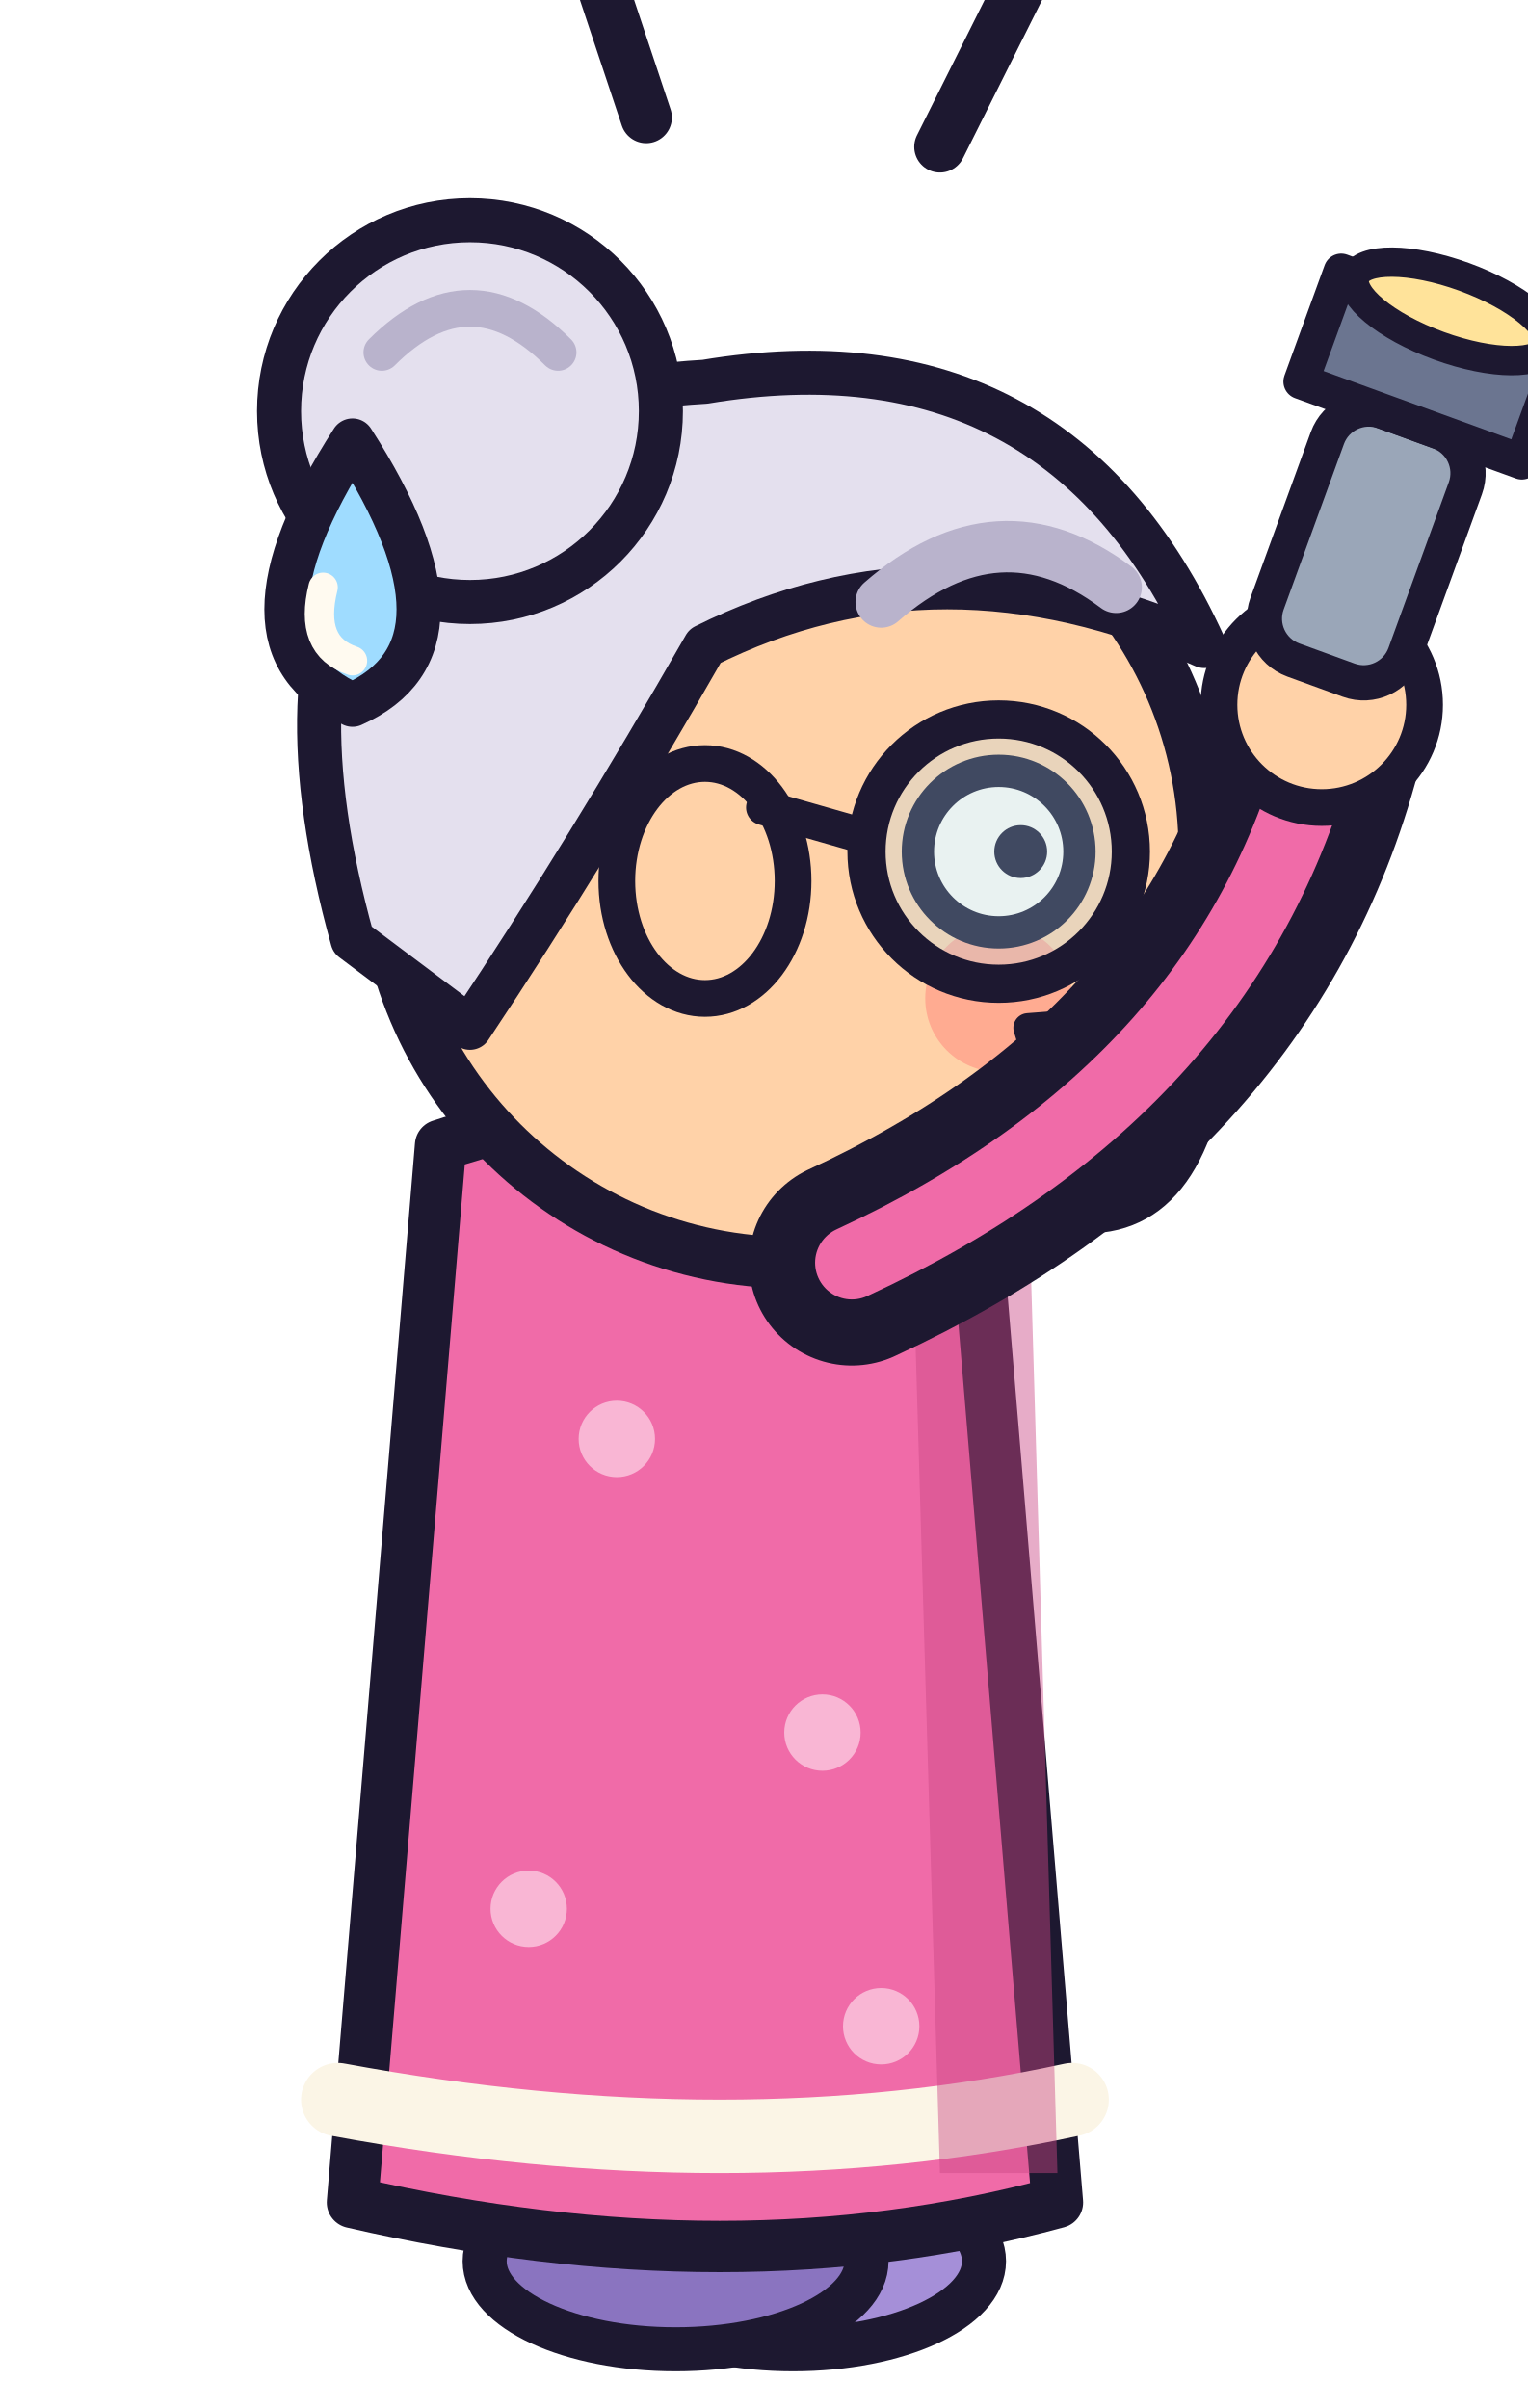
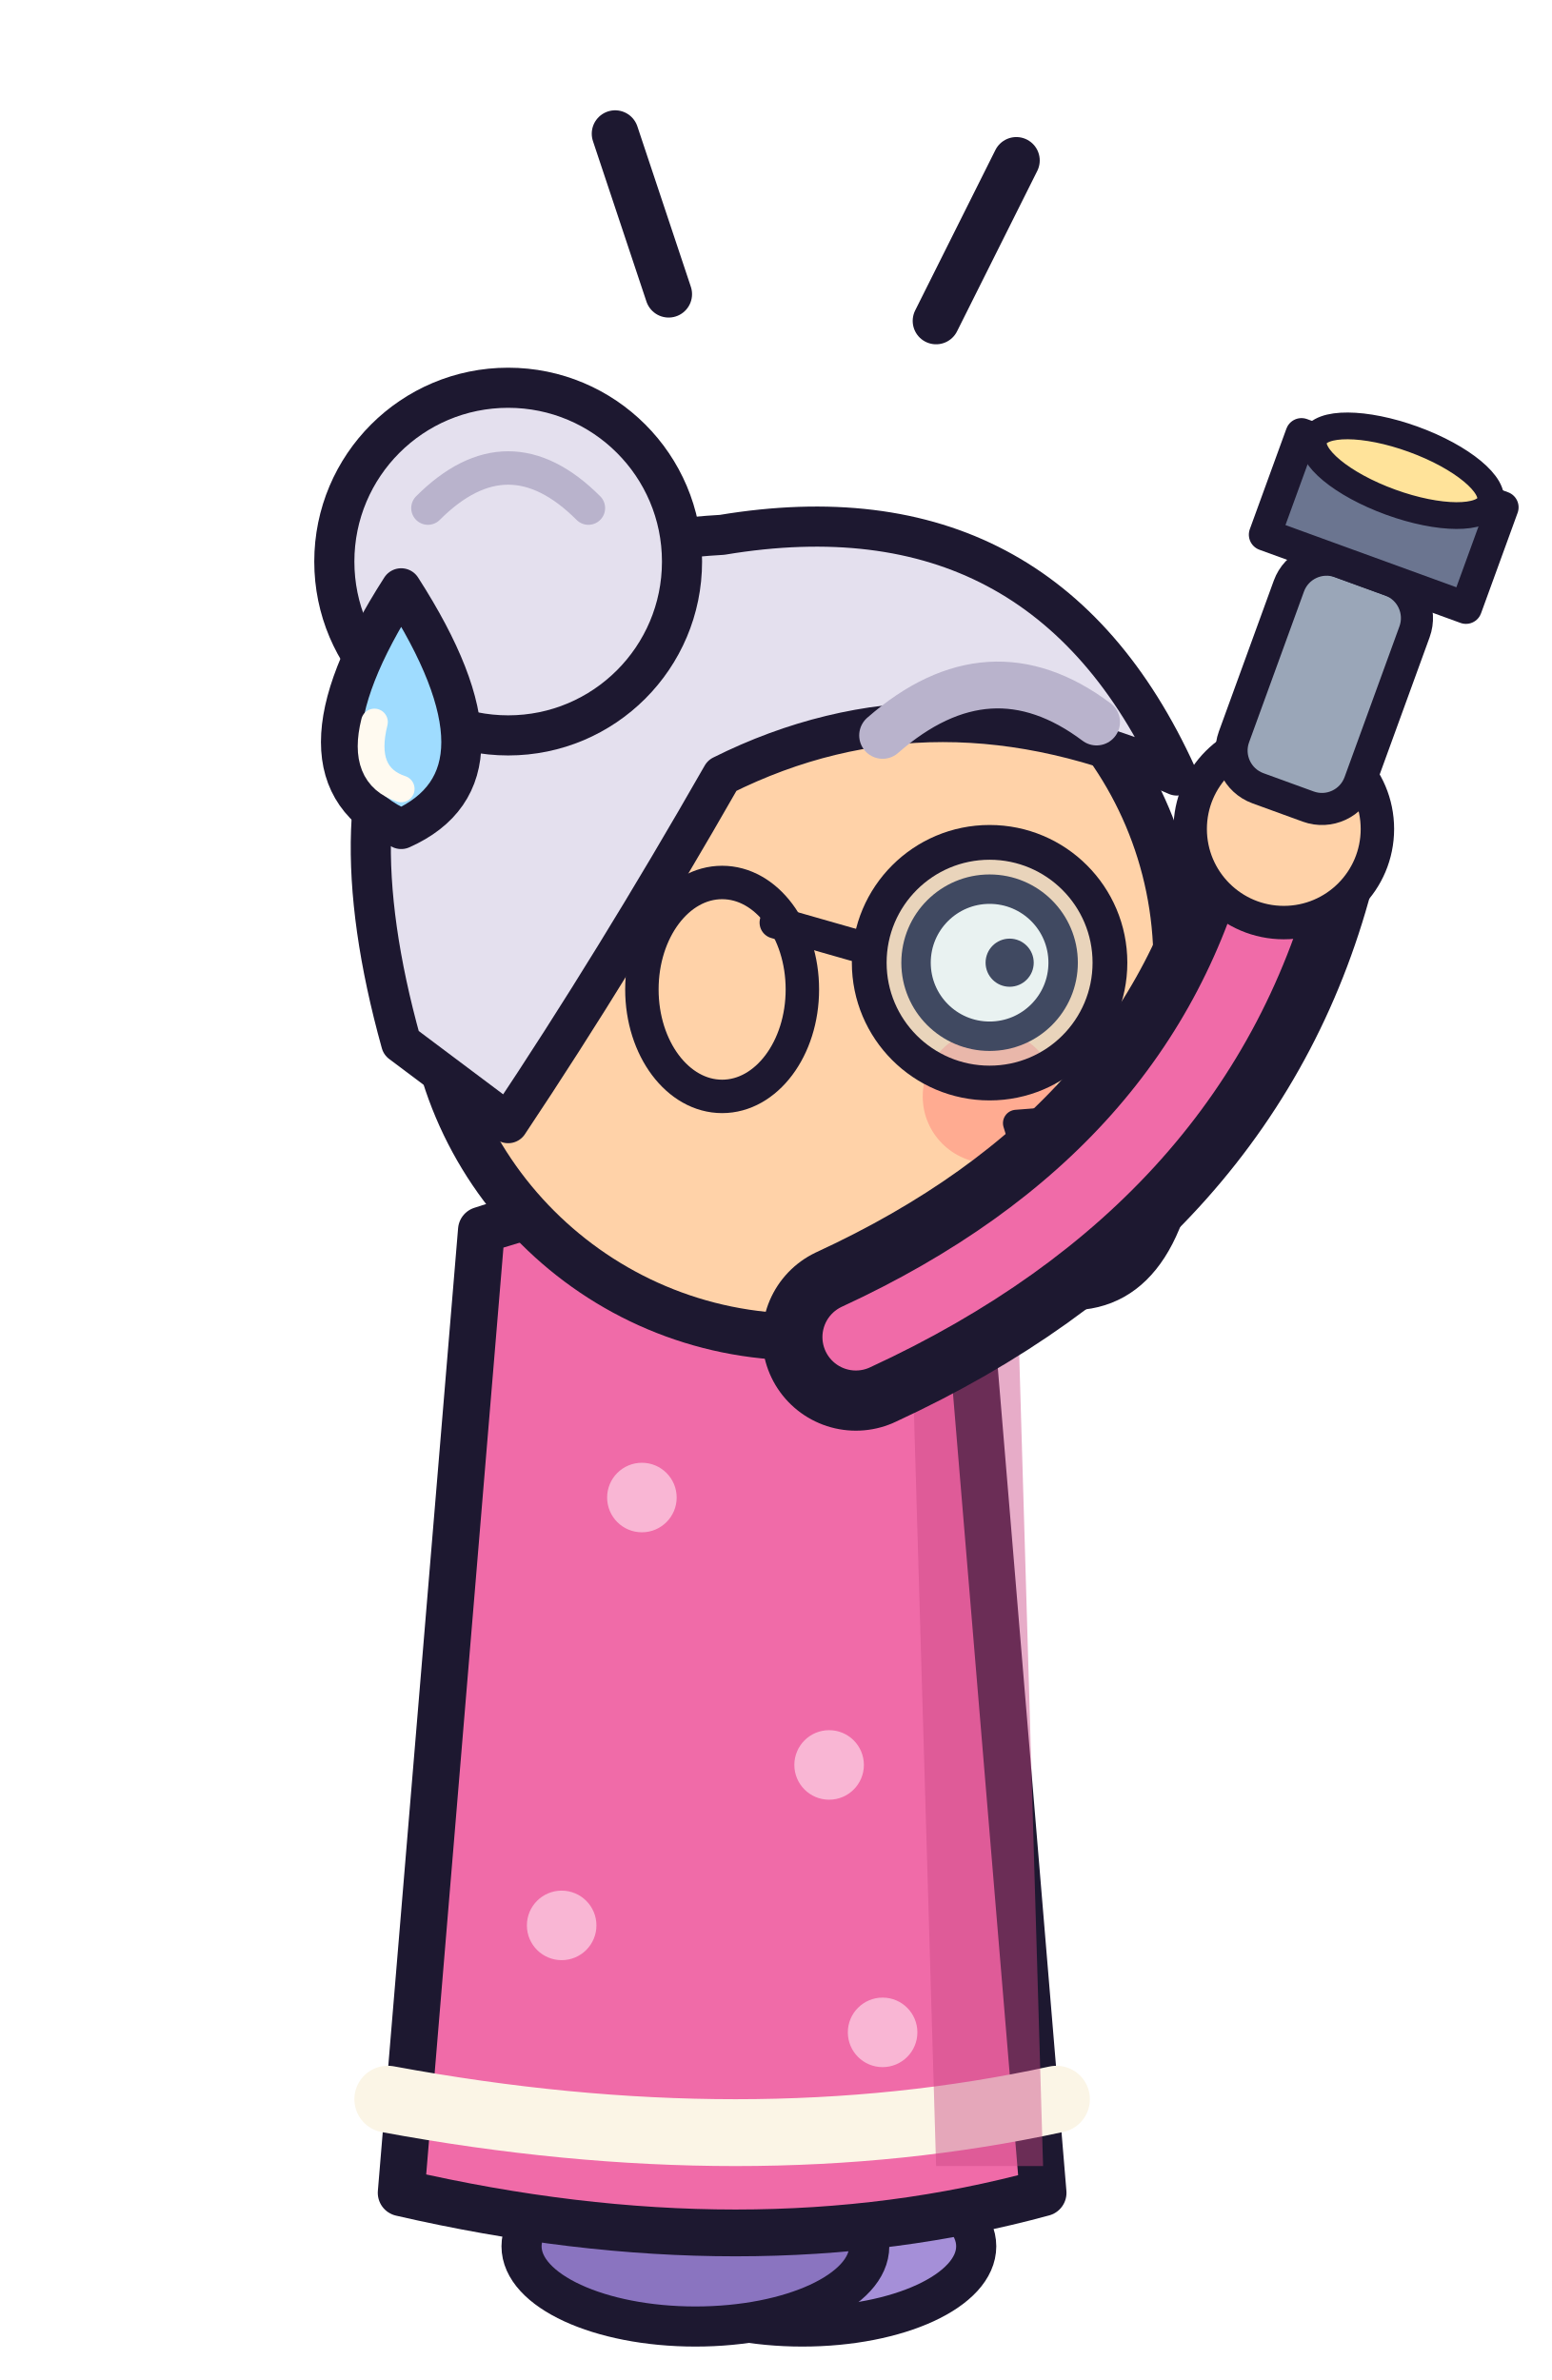
- <svg xmlns="http://www.w3.org/2000/svg" width="104" height="164" viewBox="-50 -158 104 164">
+ <svg xmlns="http://www.w3.org/2000/svg" width="116" height="178" viewBox="-56 -172 116 178">
  <ellipse cx="4" cy="-4" rx="13" ry="6" fill="#a58fd8" stroke="#1d1830" stroke-width="3" stroke-linejoin="round" stroke-linecap="round" />
  <ellipse cx="-4" cy="-4" rx="13" ry="6" fill="#8a74c0" stroke="#1d1830" stroke-width="3" stroke-linejoin="round" stroke-linecap="round" />
  <path d="M-20 -80 Q-2 -86 16 -80 L22 -8 Q0 -2 -26 -8 Z" fill="#f06ba8" stroke="#1d1830" stroke-width="3.5" stroke-linejoin="round" stroke-linecap="round" />
  <circle cx="-8" cy="-60" r="2.6" fill="#f9b6d4" />
  <circle cx="6" cy="-40" r="2.6" fill="#f9b6d4" />
  <circle cx="-14" cy="-28" r="2.6" fill="#f9b6d4" />
  <circle cx="10" cy="-20" r="2.6" fill="#f9b6d4" />
  <path d="M-27 -15 Q0 -10 23 -15" fill="none" stroke="#fbf5e6" stroke-width="5" stroke-linecap="round" />
  <path d="M12 -78 L20 -78 L22 -10 L14 -10 Z" fill="#c94785" opacity="0.45" />
  <path d="M-4 -82 L-4 -74 Q2 -70 8 -74 L8 -82 Z" fill="#ffd2a8" stroke="#1d1830" stroke-width="2.5" stroke-linejoin="round" stroke-linecap="round" />
  <ellipse cx="4" cy="-100" rx="28" ry="28" fill="#ffd2a8" stroke="#1d1830" stroke-width="3.5" stroke-linejoin="round" stroke-linecap="round" />
  <path d="M31 -98 Q40 -94 32 -89" fill="#ffd2a8" stroke="#1d1830" stroke-width="3" stroke-linejoin="round" stroke-linecap="round" />
  <circle cx="18" cy="-90" r="5" fill="#ff9d8a" opacity="0.75" />
  <path d="M-26 -94 Q-36 -130 -2 -132 Q22 -136 32 -114 Q14 -122 -2 -114 Q-10 -100 -18 -88 Z" fill="#e4e0ee" stroke="#1d1830" stroke-width="3" stroke-linejoin="round" stroke-linecap="round" />
  <circle cx="-18" cy="-130" r="13" fill="#e4e0ee" stroke="#1d1830" stroke-width="3" stroke-linejoin="round" stroke-linecap="round" />
  <path d="M-24 -134 Q-18 -140 -12 -134" fill="none" stroke="#b9b3cc" stroke-width="2.5" stroke-linecap="round" />
  <ellipse cx="-2" cy="-98" rx="6" ry="8" fill="#ffd2a8" stroke="#1d1830" stroke-width="2.5" stroke-linejoin="round" stroke-linecap="round" />
  <circle cx="18" cy="-100" r="5.5" fill="#fffaf0" stroke="#1d1830" stroke-width="2.2" stroke-linejoin="round" stroke-linecap="round" />
  <circle cx="19.5" cy="-100" r="1.8" fill="#1d1830" />
  <circle cx="18" cy="-100" r="9" fill="#a9dcf7" fill-opacity="0.25" stroke="#1d1830" stroke-width="2.6" stroke-linejoin="round" stroke-linecap="round" />
  <path d="M9 -101 L2 -103" stroke="#1d1830" stroke-width="2.4" stroke-linejoin="round" stroke-linecap="round" />
  <path d="M10 -117 Q18 -124 26 -118" fill="none" stroke="#b9b3cc" stroke-width="3.5" stroke-linecap="round" />
  <path d="M20 -88 L33 -89 Q32 -75 24 -75 Z" fill="#1d1830" stroke="#1d1830" stroke-width="2" stroke-linejoin="round" stroke-linecap="round" />
  <path d="M8 -72 Q34 -84 40 -108" fill="none" stroke="#1d1830" stroke-width="14" stroke-linecap="round" stroke-linejoin="round" />
  <path d="M8 -72 Q34 -84 40 -108" fill="none" stroke="#f06ba8" stroke-width="5" stroke-linecap="round" stroke-linejoin="round" />
  <circle cx="40" cy="-110" r="7" fill="#ffd2a8" stroke="#1d1830" stroke-width="2.5" stroke-linejoin="round" stroke-linecap="round" />
  <g transform="translate(42 -118) rotate(-70)">
    <rect x="-6" y="-5" width="18" height="10" rx="3" fill="#9aa6b8" stroke="#1d1830" stroke-width="2.4" stroke-linejoin="round" stroke-linecap="round" />
    <path d="M12 -8 L20 -8 L20 8 L12 8 Z" fill="#6b7590" stroke="#1d1830" stroke-width="2.4" stroke-linejoin="round" stroke-linecap="round" />
    <ellipse cx="20" cy="0" rx="2.5" ry="7" fill="#ffe39a" stroke="#1d1830" stroke-width="2" stroke-linejoin="round" stroke-linecap="round" />
  </g>
  <path d="M-6 -150 L-10 -162 M14 -148 L20 -160" fill="none" stroke="#1d1830" stroke-width="3.5" stroke-linejoin="round" stroke-linecap="round" />
  <path d="M-26 -128 Q-17 -114 -26 -110 Q-35 -114 -26 -128 Z" fill="#9fdcff" stroke="#1d1830" stroke-width="3" stroke-linejoin="round" stroke-linecap="round" />
  <path d="M-28 -118 Q-29 -114 -26 -113" stroke="#fffaf0" stroke-width="2" fill="none" stroke-linecap="round" />
</svg>
